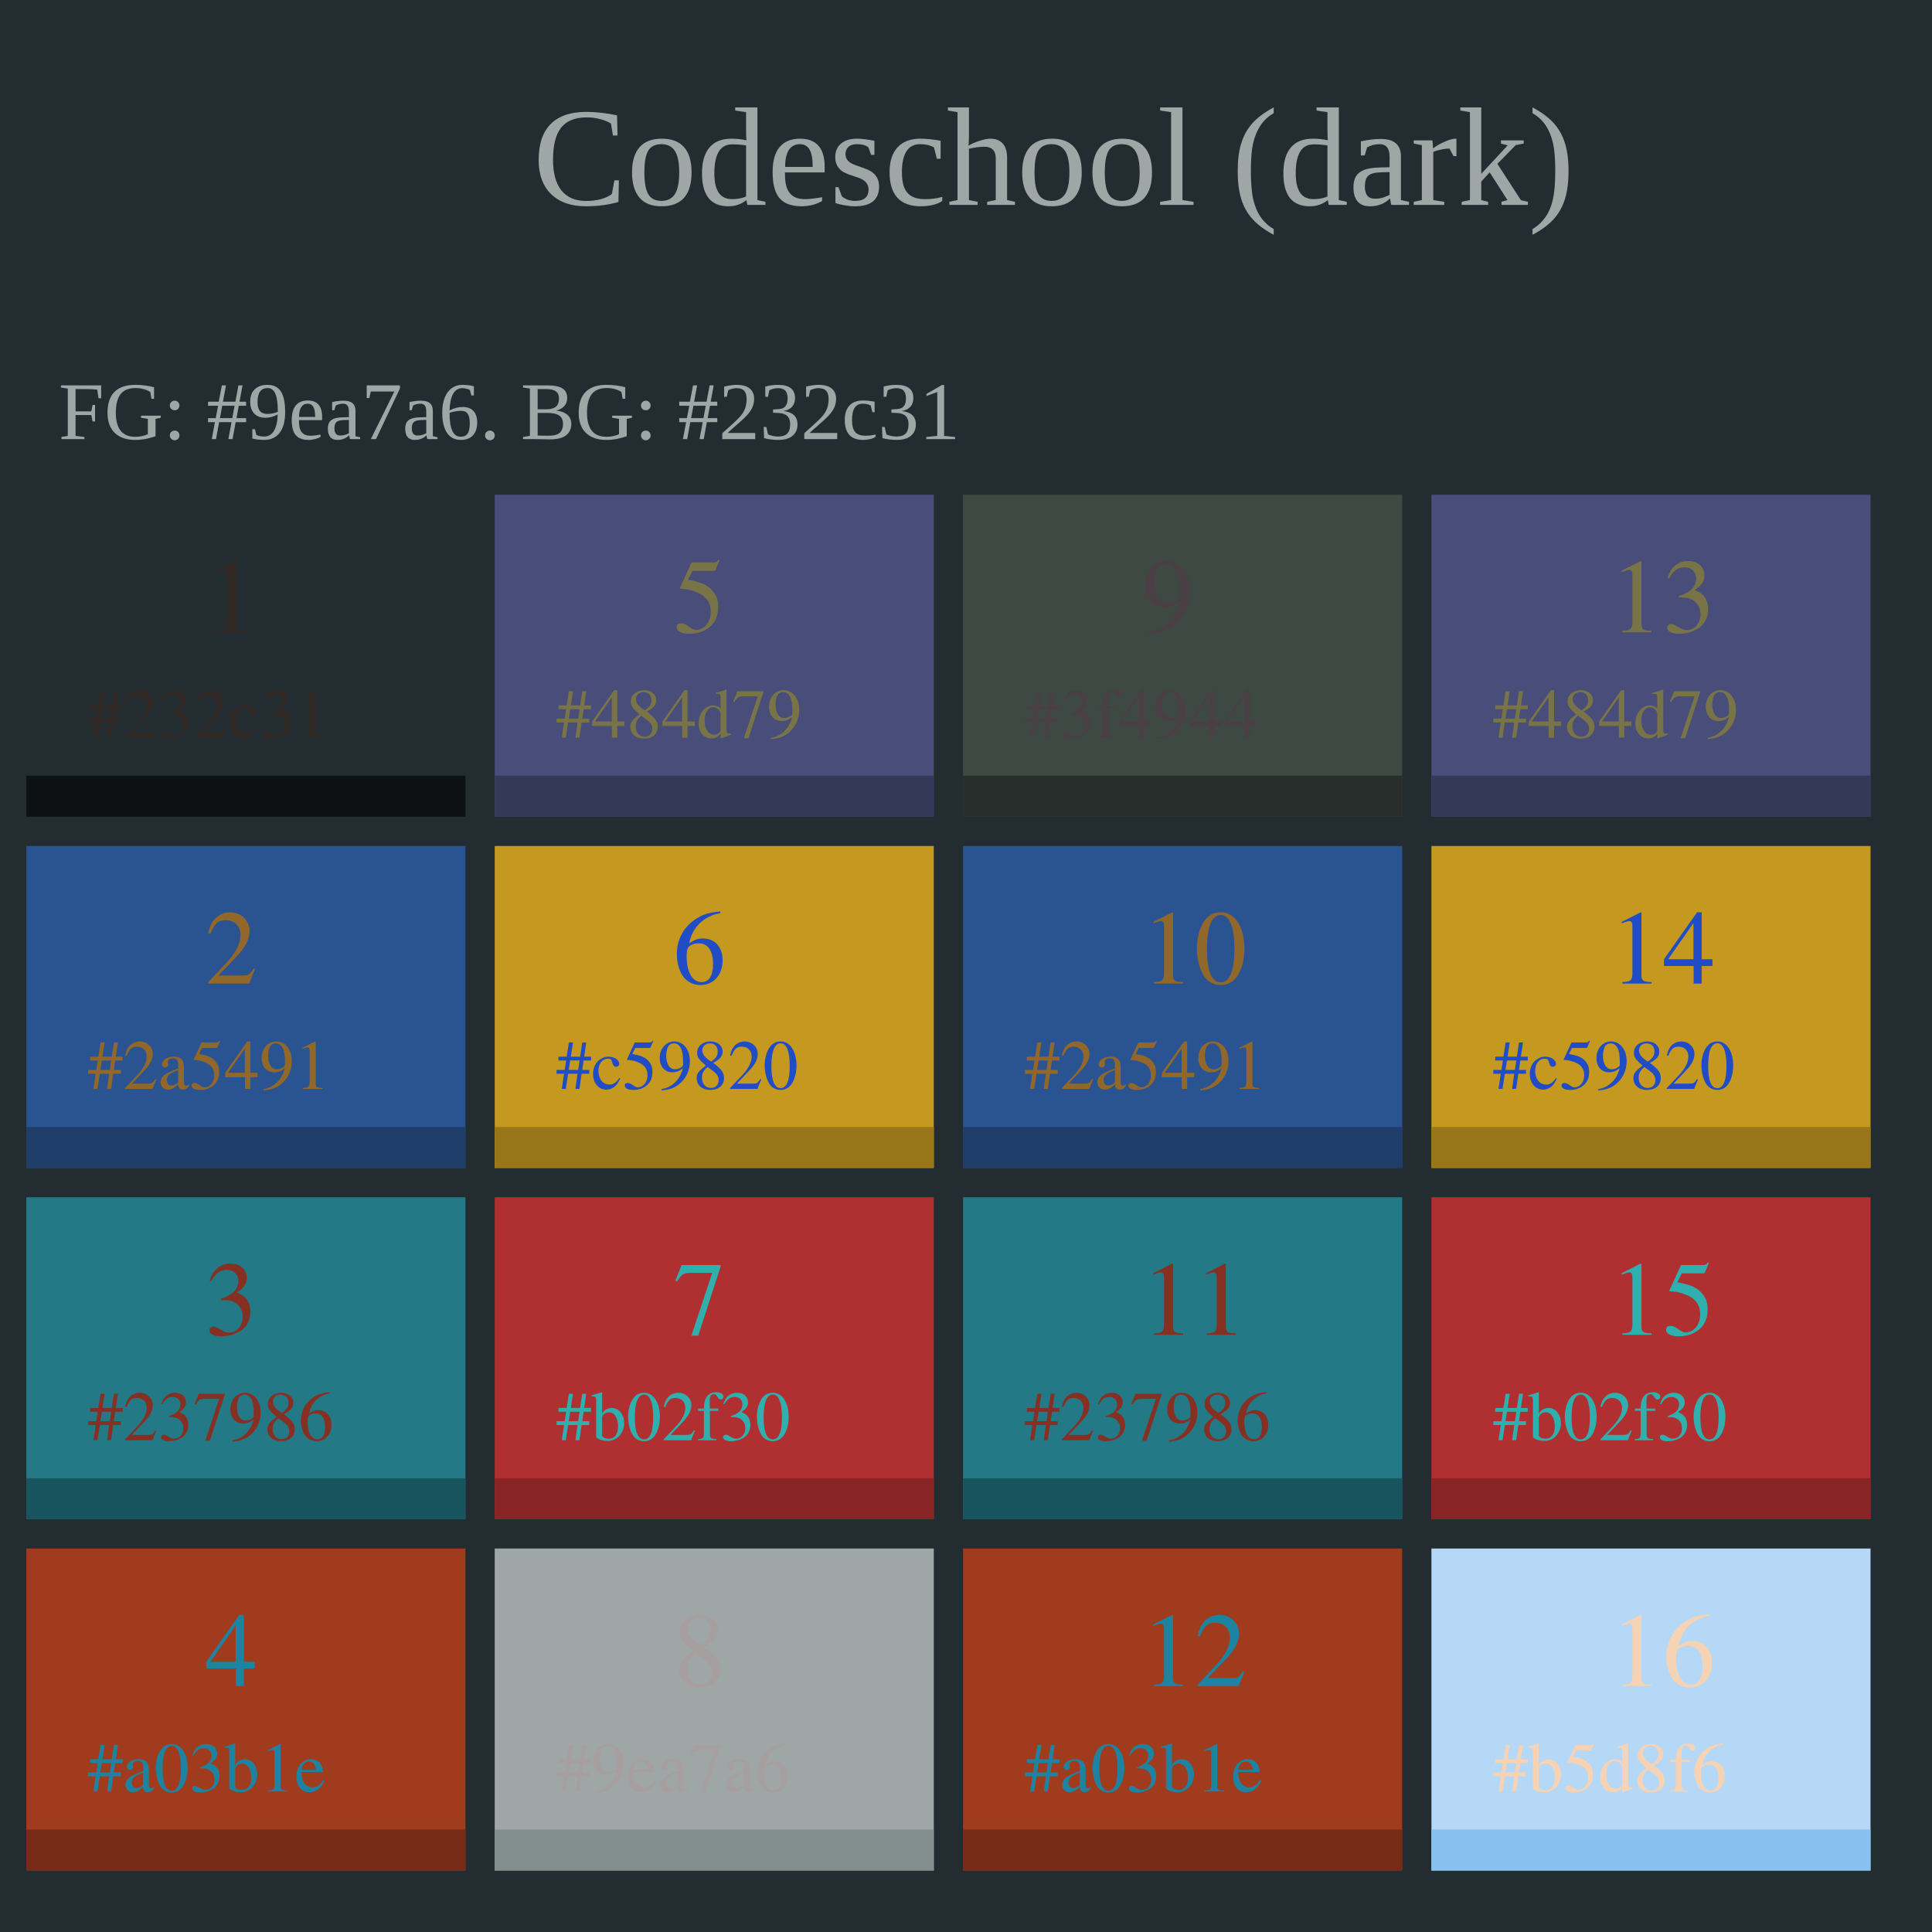
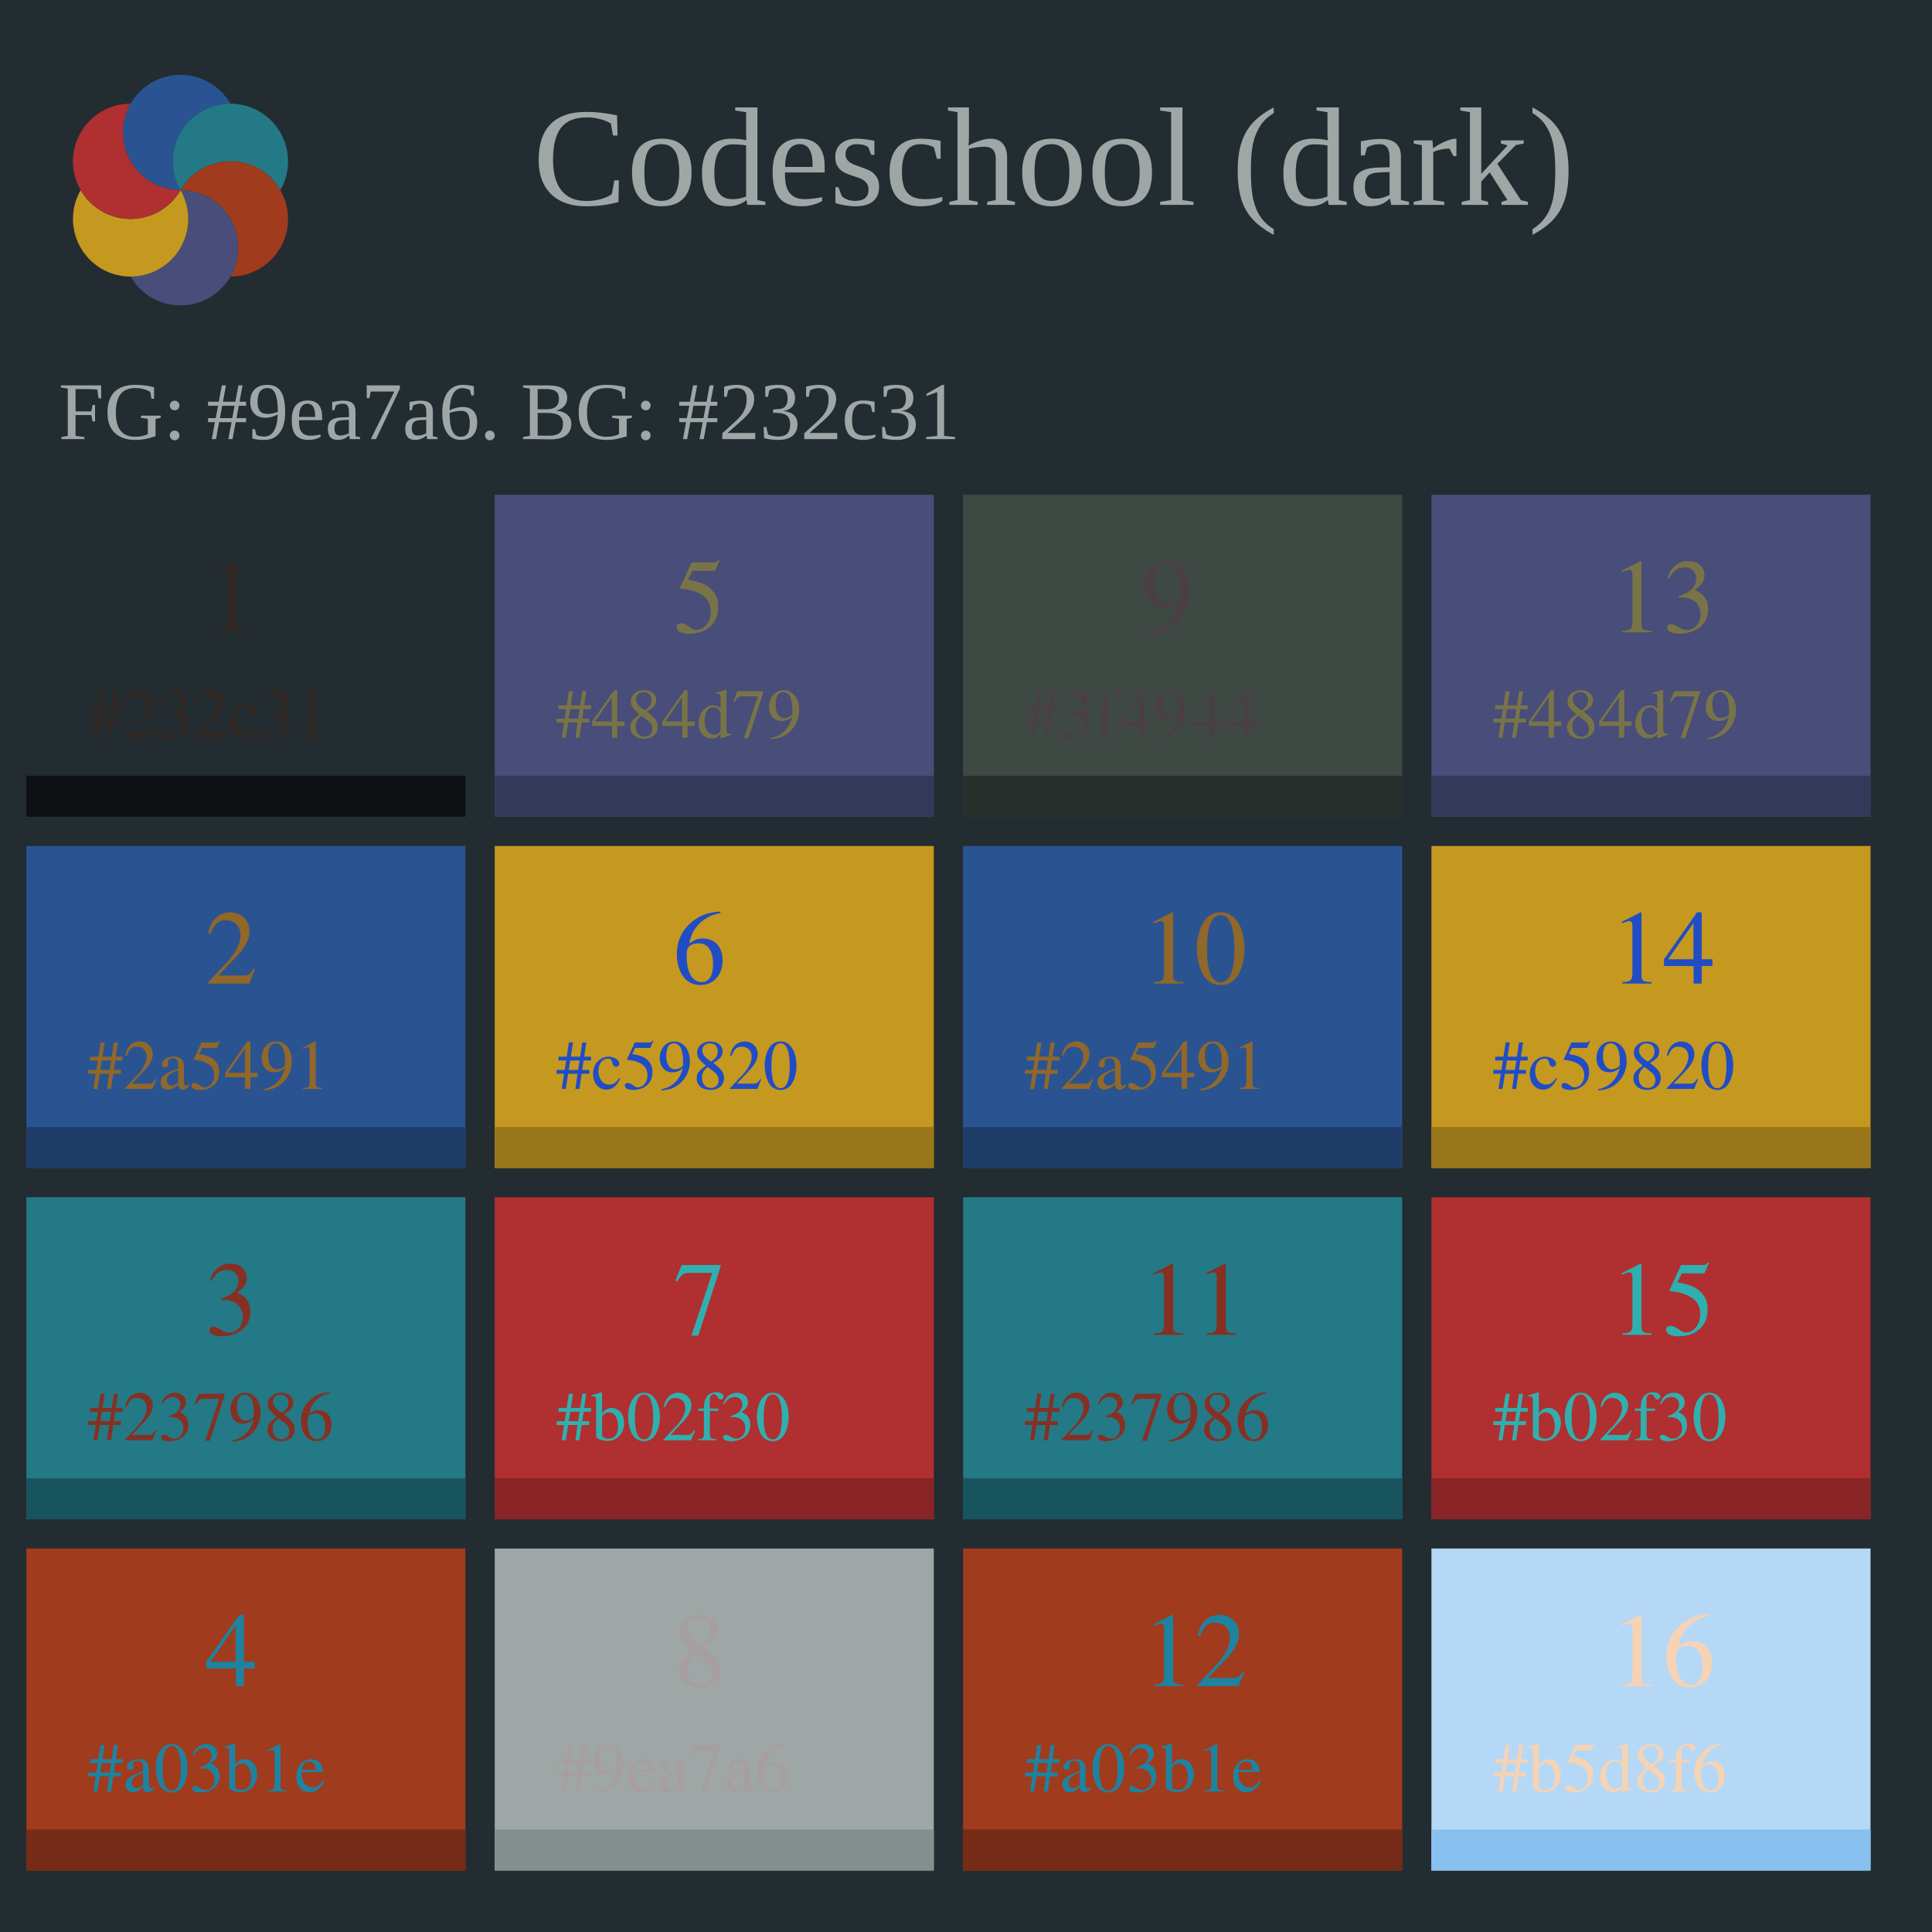
- <svg width="330" height="330">
+ <svg xmlns="http://www.w3.org/2000/svg" version="1.1" width="330" height="330">
  <rect fill="#232c31" x="0" y="0" width="330" height="330" />
  <text x="180" y="35" fill="#9ea7a6" text-anchor="middle" alignment-baseline="central" font-size="24">Codeschool (dark)</text>
  <text x="10" y="75" fill="#9ea7a6" text-anchor="start" alignment-baseline="baseline" font-size="14">FG: #9ea7a6. BG: #232c31</text>
  <rect id="#box-1" x="5" y="85" width="74" height="54" fill="#232c31" stroke="#232c31" stroke-width="1px" />
  <rect id="#box-1" x="5" y="133" width="74" height="6" fill="#0E1113" stroke="#0E1113" stroke-width="1px" />
  <text id="#box-text-1" x="15" y="126" fill="#312823" font-size="12" font-family="Droid Sans Mono, Times, serif">#232c31</text>
  <text id="#box-text-1" x="35" y="108" fill="#312823" font-size="18" font-family="Droid Sans Mono, Times, serif">1</text>
  <rect id="#box-2" x="5" y="145" width="74" height="54" fill="#2a5491" stroke="#2a5491" stroke-width="1px" />
  <rect id="#box-2" x="5" y="193" width="74" height="6" fill="#1F3D69" stroke="#1F3D69" stroke-width="1px" />
  <text id="#box-text-2" x="15" y="186" fill="#91672A" font-size="12" font-family="Droid Sans Mono, Times, serif">#2a5491</text>
  <text id="#box-text-2" x="35" y="168" fill="#91672A" font-size="18" font-family="Droid Sans Mono, Times, serif">2</text>
  <rect id="#box-3" x="5" y="205" width="74" height="54" fill="#237986" stroke="#237986" stroke-width="1px" />
  <rect id="#box-3" x="5" y="253" width="74" height="6" fill="#18545E" stroke="#18545E" stroke-width="1px" />
  <text id="#box-text-3" x="15" y="246" fill="#863023" font-size="12" font-family="Droid Sans Mono, Times, serif">#237986</text>
  <text id="#box-text-3" x="35" y="228" fill="#863023" font-size="18" font-family="Droid Sans Mono, Times, serif">3</text>
  <rect id="#box-4" x="5" y="265" width="74" height="54" fill="#a03b1e" stroke="#a03b1e" stroke-width="1px" />
  <rect id="#box-4" x="5" y="313" width="74" height="6" fill="#752B16" stroke="#752B16" stroke-width="1px" />
  <text id="#box-text-4" x="15" y="306" fill="#1E83A0" font-size="12" font-family="Droid Sans Mono, Times, serif">#a03b1e</text>
  <text id="#box-text-4" x="35" y="288" fill="#1E83A0" font-size="18" font-family="Droid Sans Mono, Times, serif">4</text>
  <rect id="#box-5" x="85" y="85" width="74" height="54" fill="#484d79" stroke="#484d79" stroke-width="1px" />
  <rect id="#box-5" x="85" y="133" width="74" height="6" fill="#353959" stroke="#353959" stroke-width="1px" />
  <text id="#box-text-5" x="95" y="126" fill="#797448" font-size="12" font-family="Droid Sans Mono, Times, serif">#484d79</text>
  <text id="#box-text-5" x="115" y="108" fill="#797448" font-size="18" font-family="Droid Sans Mono, Times, serif">5</text>
  <rect id="#box-6" x="85" y="145" width="74" height="54" fill="#c59820" stroke="#c59820" stroke-width="1px" />
  <rect id="#box-6" x="85" y="193" width="74" height="6" fill="#997619" stroke="#997619" stroke-width="1px" />
  <text id="#box-text-6" x="95" y="186" fill="#204DC5" font-size="12" font-family="Droid Sans Mono, Times, serif">#c59820</text>
  <text id="#box-text-6" x="115" y="168" fill="#204DC5" font-size="18" font-family="Droid Sans Mono, Times, serif">6</text>
  <rect id="#box-7" x="85" y="205" width="74" height="54" fill="#b02f30" stroke="#b02f30" stroke-width="1px" />
  <rect id="#box-7" x="85" y="253" width="74" height="6" fill="#882425" stroke="#882425" stroke-width="1px" />
  <text id="#box-text-7" x="95" y="246" fill="#2FB0AF" font-size="12" font-family="Droid Sans Mono, Times, serif">#b02f30</text>
  <text id="#box-text-7" x="115" y="228" fill="#2FB0AF" font-size="18" font-family="Droid Sans Mono, Times, serif">7</text>
  <rect id="#box-8" x="85" y="265" width="74" height="54" fill="#9ea7a6" stroke="#9ea7a6" stroke-width="1px" />
  <rect id="#box-8" x="85" y="313" width="74" height="6" fill="#838F8D" stroke="#838F8D" stroke-width="1px" />
  <text id="#box-text-8" x="95" y="306" fill="#A79E9F" font-size="12" font-family="Droid Sans Mono, Times, serif">#9ea7a6</text>
  <text id="#box-text-8" x="115" y="288" fill="#A79E9F" font-size="18" font-family="Droid Sans Mono, Times, serif">8</text>
  <rect id="#box-9" x="165" y="85" width="74" height="54" fill="#3f4944" stroke="#3f4944" stroke-width="1px" />
  <rect id="#box-9" x="165" y="133" width="74" height="6" fill="#272E2B" stroke="#272E2B" stroke-width="1px" />
  <text id="#box-text-9" x="175" y="126" fill="#493F44" font-size="12" font-family="Droid Sans Mono, Times, serif">#3f4944</text>
  <text id="#box-text-9" x="195" y="108" fill="#493F44" font-size="18" font-family="Droid Sans Mono, Times, serif">9</text>
  <rect id="#box-10" x="165" y="145" width="74" height="54" fill="#2a5491" stroke="#2a5491" stroke-width="1px" />
  <rect id="#box-10" x="165" y="193" width="74" height="6" fill="#1F3D69" stroke="#1F3D69" stroke-width="1px" />
  <text id="#box-text-10" x="175" y="186" fill="#91672A" font-size="12" font-family="Droid Sans Mono, Times, serif">#2a5491</text>
  <text id="#box-text-10" x="195" y="168" fill="#91672A" font-size="18" font-family="Droid Sans Mono, Times, serif">10</text>
  <rect id="#box-11" x="165" y="205" width="74" height="54" fill="#237986" stroke="#237986" stroke-width="1px" />
  <rect id="#box-11" x="165" y="253" width="74" height="6" fill="#18545E" stroke="#18545E" stroke-width="1px" />
  <text id="#box-text-11" x="175" y="246" fill="#863023" font-size="12" font-family="Droid Sans Mono, Times, serif">#237986</text>
  <text id="#box-text-11" x="195" y="228" fill="#863023" font-size="18" font-family="Droid Sans Mono, Times, serif">11</text>
  <rect id="#box-12" x="165" y="265" width="74" height="54" fill="#a03b1e" stroke="#a03b1e" stroke-width="1px" />
  <rect id="#box-12" x="165" y="313" width="74" height="6" fill="#752B16" stroke="#752B16" stroke-width="1px" />
  <text id="#box-text-12" x="175" y="306" fill="#1E83A0" font-size="12" font-family="Droid Sans Mono, Times, serif">#a03b1e</text>
  <text id="#box-text-12" x="195" y="288" fill="#1E83A0" font-size="18" font-family="Droid Sans Mono, Times, serif">12</text>
  <rect id="#box-13" x="245" y="85" width="74" height="54" fill="#484d79" stroke="#484d79" stroke-width="1px" />
  <rect id="#box-13" x="245" y="133" width="74" height="6" fill="#353959" stroke="#353959" stroke-width="1px" />
  <text id="#box-text-13" x="255" y="126" fill="#797448" font-size="12" font-family="Droid Sans Mono, Times, serif">#484d79</text>
  <text id="#box-text-13" x="275" y="108" fill="#797448" font-size="18" font-family="Droid Sans Mono, Times, serif">13</text>
  <rect id="#box-14" x="245" y="145" width="74" height="54" fill="#c59820" stroke="#c59820" stroke-width="1px" />
  <rect id="#box-14" x="245" y="193" width="74" height="6" fill="#997619" stroke="#997619" stroke-width="1px" />
  <text id="#box-text-14" x="255" y="186" fill="#204DC5" font-size="12" font-family="Droid Sans Mono, Times, serif">#c59820</text>
  <text id="#box-text-14" x="275" y="168" fill="#204DC5" font-size="18" font-family="Droid Sans Mono, Times, serif">14</text>
  <rect id="#box-15" x="245" y="205" width="74" height="54" fill="#b02f30" stroke="#b02f30" stroke-width="1px" />
  <rect id="#box-15" x="245" y="253" width="74" height="6" fill="#882425" stroke="#882425" stroke-width="1px" />
  <text id="#box-text-15" x="255" y="246" fill="#2FB0AF" font-size="12" font-family="Droid Sans Mono, Times, serif">#b02f30</text>
  <text id="#box-text-15" x="275" y="228" fill="#2FB0AF" font-size="18" font-family="Droid Sans Mono, Times, serif">15</text>
  <rect id="#box-16" x="245" y="265" width="74" height="54" fill="#b5d8f6" stroke="#b5d8f6" stroke-width="1px" />
  <rect id="#box-16" x="245" y="313" width="74" height="6" fill="#88C0F0" stroke="#88C0F0" stroke-width="1px" />
  <text id="#box-text-16" x="255" y="306" fill="#F6D3B5" font-size="12" font-family="Droid Sans Mono, Times, serif">#b5d8f6</text>
  <text id="#box-text-16" x="275" y="288" fill="#F6D3B5" font-size="18" font-family="Droid Sans Mono, Times, serif">16</text>
+   <g>
+     <path style="fill:#2a5491;stroke-width:0.062" d="m 30.832,12.787 c -5.437,0 -9.841,4.404 -9.841,9.841 0,5.437 4.404,9.846 9.841,9.846 -2.718,-4.708 -1.105,-10.726 3.604,-13.445 1.554,-0.897 3.252,-1.324 4.925,-1.322 -1.702,-2.941 -4.886,-4.921 -8.529,-4.921 z" />
+     <path style="fill:#237986;stroke-width:0.062" d="m 47.882,22.631 c -2.718,-4.709 -8.735,-6.321 -13.444,-3.602 -4.709,2.718 -6.325,8.738 -3.606,13.446 2.718,-4.708 8.737,-6.32 13.446,-3.602 1.554,0.897 2.772,2.154 3.607,3.605 1.696,-2.945 1.819,-6.692 -0.003,-9.847 z" />
+     <path style="fill:#a03b1e;stroke-width:0.062" d="m 47.882,42.319 c 2.718,-4.708 1.106,-10.725 -3.602,-13.444 -4.708,-2.719 -10.729,-1.109 -13.447,3.6 5.437,0 9.842,4.406 9.842,9.843 0,1.794 -0.48,3.478 -1.318,4.926 3.398,-0.004 6.704,-1.771 8.526,-4.926 z" />
+     <path style="fill:#484d79;stroke-width:0.062" d="m 30.832,52.162 c 5.437,0 9.841,-4.404 9.841,-9.841 0,-5.437 -4.404,-9.846 -9.841,-9.846 2.718,4.708 1.105,10.726 -3.604,13.445 -1.554,0.897 -3.252,1.324 -4.925,1.322 1.702,2.941 4.886,4.921 8.529,4.921 z" />
+     <path style="fill:#c59820;stroke-width:0.062" d="m 13.783,42.319 c 2.718,4.708 8.735,6.321 13.444,3.602 4.709,-2.718 6.325,-8.738 3.606,-13.446 -2.718,4.708 -8.737,6.32 -13.446,3.602 -1.554,-0.897 -2.772,-2.154 -3.607,-3.605 -1.696,2.945 -1.819,6.692 0.003,9.847 z" />
+     <path style="fill:#b02f30;stroke-width:0.062" d="m 13.783,22.631 c -2.718,4.708 -1.106,10.725 3.602,13.444 4.708,2.719 10.729,1.109 13.447,-3.6 -5.437,0 -9.842,-4.406 -9.842,-9.843 0,-1.794 0.48,-3.478 1.318,-4.926 -3.398,0.004 -6.704,1.771 -8.526,4.926 z" />
+   </g>
</svg>
